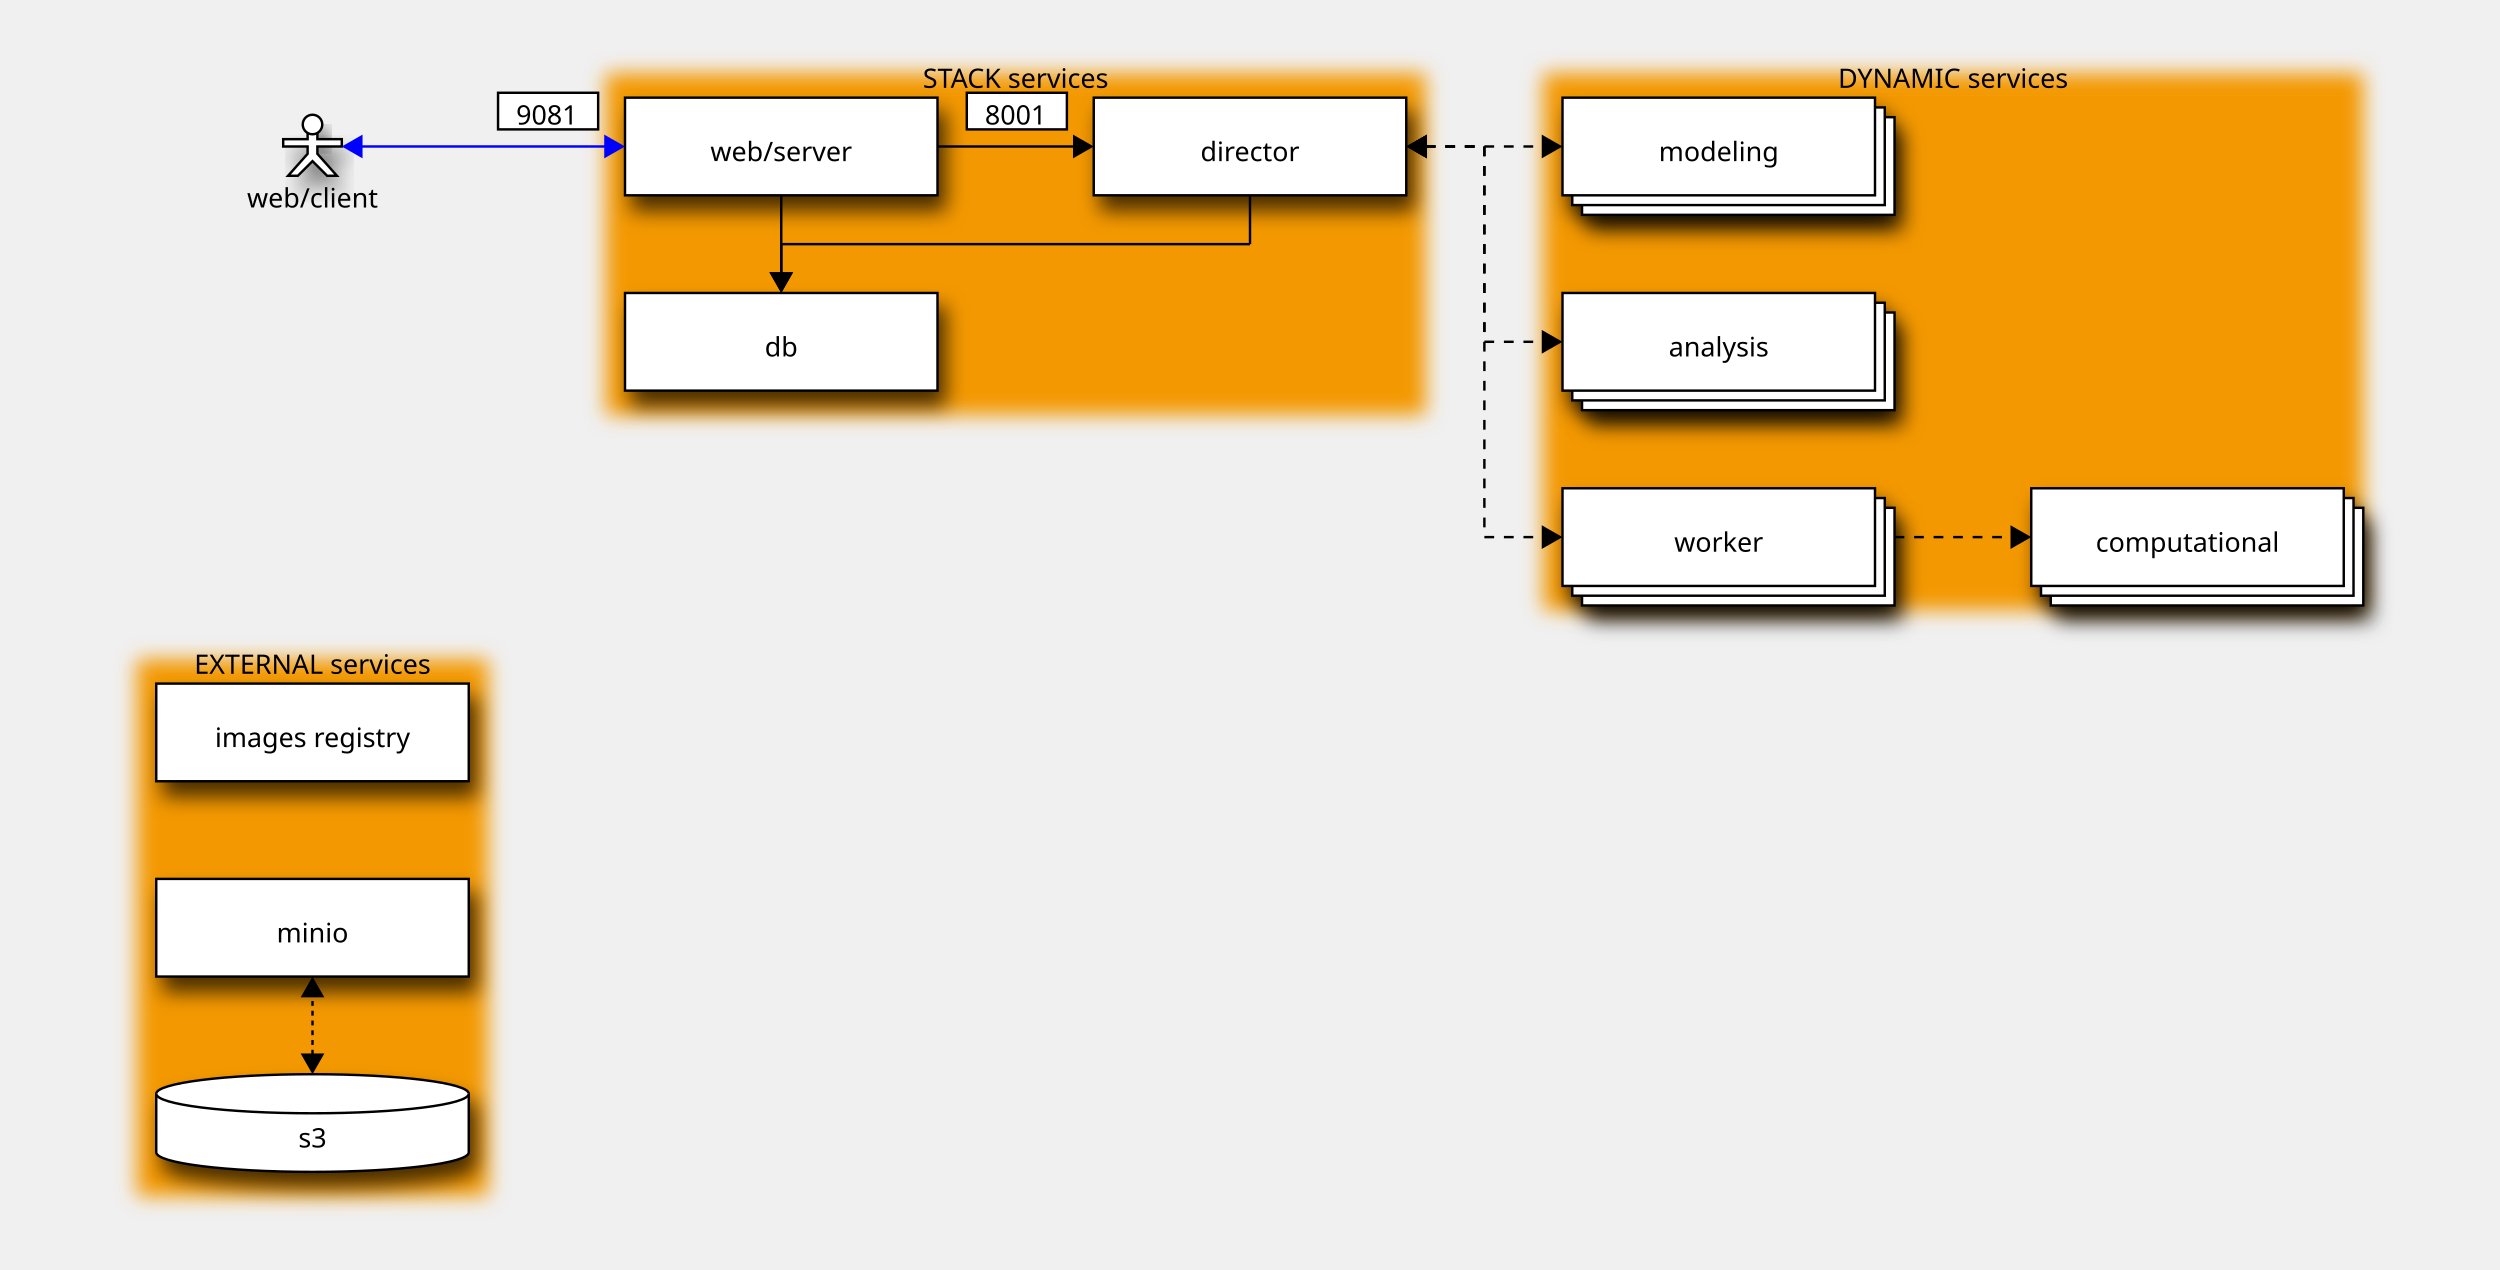
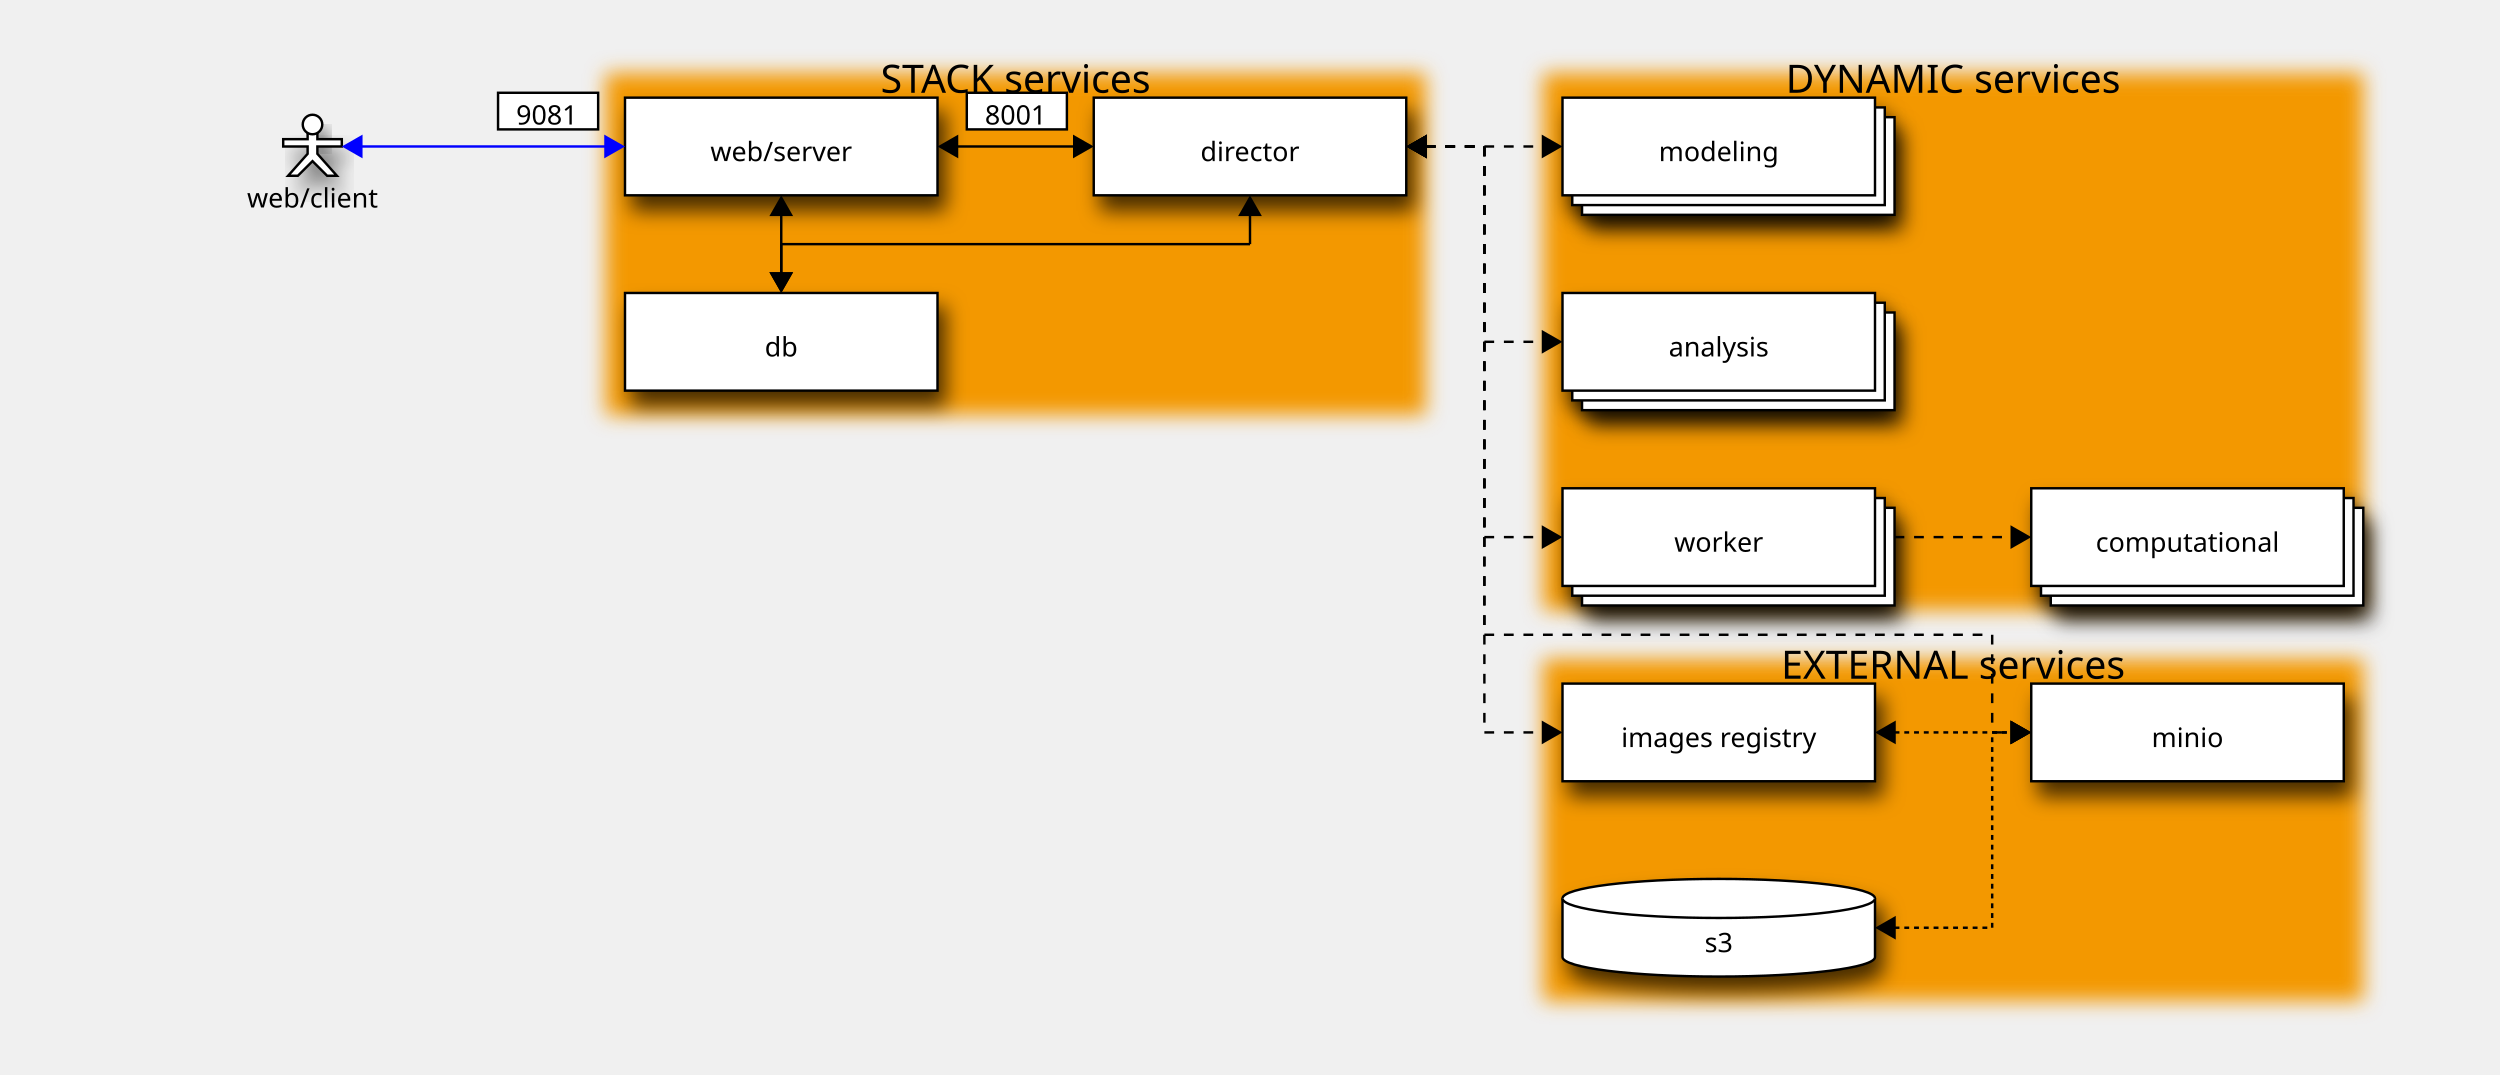
- <svg xmlns="http://www.w3.org/2000/svg" viewBox="0 0 1024 520">
+ <svg xmlns="http://www.w3.org/2000/svg" viewBox="0 0 1024 440">
  <defs id="defs_block">
    <filter height="1.504" id="filter_blur" width="1.157" x="-0.079" y="-0.252">
      <feGaussianBlur id="feGaussianBlur3780" stdDeviation="4.2" />
    </filter>
  </defs>
  <rect fill="rgb(243,152,0)" height="220" style="filter:url(#filter_blur)" width="336" x="632" y="30" />
+   <rect fill="rgb(243,152,0)" height="140" style="filter:url(#filter_blur)" width="336" x="632" y="270" />
  <rect fill="rgb(243,152,0)" height="140" style="filter:url(#filter_blur)" width="336" x="248" y="30" />
-   <rect fill="rgb(243,152,0)" height="220" style="filter:url(#filter_blur)" width="144" x="56" y="270" />
  <rect fill="rgb(0,0,0)" height="40" stroke="rgb(0,0,0)" style="filter:url(#filter_blur);opacity:0.7;fill-opacity:1" width="128" x="843" y="214" />
  <rect fill="rgb(0,0,0)" height="40" stroke="rgb(0,0,0)" style="filter:url(#filter_blur);opacity:0.7;fill-opacity:1" width="128" x="839" y="210" />
  <rect fill="rgb(0,0,0)" height="40" stroke="rgb(0,0,0)" style="filter:url(#filter_blur);opacity:0.7;fill-opacity:1" width="128" x="835" y="206" />
  <rect fill="rgb(0,0,0)" height="40" stroke="rgb(0,0,0)" style="filter:url(#filter_blur);opacity:0.7;fill-opacity:1" width="128" x="651" y="54" />
  <rect fill="rgb(0,0,0)" height="40" stroke="rgb(0,0,0)" style="filter:url(#filter_blur);opacity:0.7;fill-opacity:1" width="128" x="647" y="50" />
  <rect fill="rgb(0,0,0)" height="40" stroke="rgb(0,0,0)" style="filter:url(#filter_blur);opacity:0.7;fill-opacity:1" width="128" x="643" y="46" />
  <rect fill="rgb(0,0,0)" height="40" stroke="rgb(0,0,0)" style="filter:url(#filter_blur);opacity:0.7;fill-opacity:1" width="128" x="651" y="134" />
  <rect fill="rgb(0,0,0)" height="40" stroke="rgb(0,0,0)" style="filter:url(#filter_blur);opacity:0.7;fill-opacity:1" width="128" x="647" y="130" />
  <rect fill="rgb(0,0,0)" height="40" stroke="rgb(0,0,0)" style="filter:url(#filter_blur);opacity:0.7;fill-opacity:1" width="128" x="643" y="126" />
  <rect fill="rgb(0,0,0)" height="40" stroke="rgb(0,0,0)" style="filter:url(#filter_blur);opacity:0.7;fill-opacity:1" width="128" x="651" y="214" />
  <rect fill="rgb(0,0,0)" height="40" stroke="rgb(0,0,0)" style="filter:url(#filter_blur);opacity:0.7;fill-opacity:1" width="128" x="647" y="210" />
  <rect fill="rgb(0,0,0)" height="40" stroke="rgb(0,0,0)" style="filter:url(#filter_blur);opacity:0.7;fill-opacity:1" width="128" x="643" y="206" />
+   <rect fill="rgb(0,0,0)" height="40" stroke="rgb(0,0,0)" style="filter:url(#filter_blur);opacity:0.7;fill-opacity:1" width="128" x="643" y="286" />
+   <path d="M 643 374 A64,8 0 0 1 771 374 L 771 398 A64,8 0 0 1 643 398 L 643 374" fill="rgb(0,0,0)" stroke="rgb(0,0,0)" style="filter:url(#filter_blur);opacity:0.7;fill-opacity:1" />
+   <rect fill="rgb(0,0,0)" height="40" stroke="rgb(0,0,0)" style="filter:url(#filter_blur);opacity:0.7;fill-opacity:1" width="128" x="835" y="286" />
  <polygon fill="rgb(0,0,0)" points="133,60 133,63 143,63 143,66 133,66 133,69 141,78 137,78 131,72 125,78 121,78 129,69 129,66 119,66 119,63 129,63 129,60" style="filter:url(#filter_blur);opacity:0.7;fill-opacity:1" />
  <ellipse cx="131" cy="57" fill="rgb(0,0,0)" rx="4" ry="4" stroke="rgb(0,0,0)" style="filter:url(#filter_blur);opacity:0.7;fill-opacity:1" />
  <rect fill="rgb(0,0,0)" height="40" stroke="rgb(0,0,0)" style="filter:url(#filter_blur);opacity:0.7;fill-opacity:1" width="128" x="259" y="46" />
  <rect fill="rgb(0,0,0)" height="40" stroke="rgb(0,0,0)" style="filter:url(#filter_blur);opacity:0.7;fill-opacity:1" width="128" x="451" y="46" />
  <rect fill="rgb(0,0,0)" height="40" stroke="rgb(0,0,0)" style="filter:url(#filter_blur);opacity:0.7;fill-opacity:1" width="128" x="259" y="126" />
-   <rect fill="rgb(0,0,0)" height="40" stroke="rgb(0,0,0)" style="filter:url(#filter_blur);opacity:0.7;fill-opacity:1" width="128" x="67" y="286" />
-   <rect fill="rgb(0,0,0)" height="40" stroke="rgb(0,0,0)" style="filter:url(#filter_blur);opacity:0.7;fill-opacity:1" width="128" x="67" y="366" />
-   <path d="M 67 454 A64,8 0 0 1 195 454 L 195 478 A64,8 0 0 1 67 478 L 67 454" fill="rgb(0,0,0)" stroke="rgb(0,0,0)" style="filter:url(#filter_blur);opacity:0.7;fill-opacity:1" />
  <rect fill="rgb(255,255,255)" height="40" stroke="rgb(0,0,0)" width="128" x="840" y="208" />
  <rect fill="rgb(255,255,255)" height="40" stroke="rgb(0,0,0)" width="128" x="836" y="204" />
  <rect fill="rgb(255,255,255)" height="40" stroke="rgb(0,0,0)" width="128" x="832" y="200" />
  <text fill="rgb(0,0,0)" font-family="sans-serif" font-size="11" font-style="normal" font-weight="normal" text-anchor="middle" textLength="79" x="896" y="226">computational</text>
  <rect fill="rgb(255,255,255)" height="40" stroke="rgb(0,0,0)" width="128" x="648" y="48" />
  <rect fill="rgb(255,255,255)" height="40" stroke="rgb(0,0,0)" width="128" x="644" y="44" />
  <rect fill="rgb(255,255,255)" height="40" stroke="rgb(0,0,0)" width="128" x="640" y="40" />
  <text fill="rgb(0,0,0)" font-family="sans-serif" font-size="11" font-style="normal" font-weight="normal" text-anchor="middle" textLength="49" x="704" y="66">modeling</text>
  <rect fill="rgb(255,255,255)" height="40" stroke="rgb(0,0,0)" width="128" x="648" y="128" />
  <rect fill="rgb(255,255,255)" height="40" stroke="rgb(0,0,0)" width="128" x="644" y="124" />
  <rect fill="rgb(255,255,255)" height="40" stroke="rgb(0,0,0)" width="128" x="640" y="120" />
  <text fill="rgb(0,0,0)" font-family="sans-serif" font-size="11" font-style="normal" font-weight="normal" text-anchor="middle" textLength="49" x="704" y="146">analysis</text>
  <rect fill="rgb(255,255,255)" height="40" stroke="rgb(0,0,0)" width="128" x="648" y="208" />
  <rect fill="rgb(255,255,255)" height="40" stroke="rgb(0,0,0)" width="128" x="644" y="204" />
  <rect fill="rgb(255,255,255)" height="40" stroke="rgb(0,0,0)" width="128" x="640" y="200" />
  <text fill="rgb(0,0,0)" font-family="sans-serif" font-size="11" font-style="normal" font-weight="normal" text-anchor="middle" textLength="37" x="704" y="226">worker</text>
+   <rect fill="rgb(255,255,255)" height="40" stroke="rgb(0,0,0)" width="128" x="640" y="280" />
+   <text fill="rgb(0,0,0)" font-family="sans-serif" font-size="11" font-style="normal" font-weight="normal" text-anchor="middle" textLength="91" x="704" y="306">images registry</text>
+   <path d="M 640 368 A64,8 0 0 1 768 368 L 768 392 A64,8 0 0 1 640 392 L 640 368" fill="rgb(255,255,255)" stroke="rgb(0,0,0)" />
+   <path d="M 768 368 A64,8 0 0 1 640 368" fill="rgb(255,255,255)" stroke="rgb(0,0,0)" />
+   <text fill="rgb(0,0,0)" font-family="sans-serif" font-size="11" font-style="normal" font-weight="normal" text-anchor="middle" textLength="13" x="704" y="390">s3</text>
+   <rect fill="rgb(255,255,255)" height="40" stroke="rgb(0,0,0)" width="128" x="832" y="280" />
+   <text fill="rgb(0,0,0)" font-family="sans-serif" font-size="11" font-style="normal" font-weight="normal" text-anchor="middle" textLength="31" x="896" y="306">minio</text>
  <polygon fill="rgb(255,255,255)" points="130,54 130,57 140,57 140,60 130,60 130,63 138,72 134,72 128,66 122,72 118,72 126,63 126,60 116,60 116,57 126,57 126,54" stroke="rgb(0,0,0)" />
  <ellipse cx="128" cy="51" fill="rgb(255,255,255)" rx="4" ry="4" stroke="rgb(0,0,0)" />
  <text fill="rgb(0,0,0)" font-family="sans-serif" font-size="11" font-style="normal" font-weight="normal" text-anchor="middle" textLength="61" x="128" y="85">web/client</text>
  <rect fill="rgb(255,255,255)" height="40" stroke="rgb(0,0,0)" width="128" x="256" y="40" />
  <text fill="rgb(0,0,0)" font-family="sans-serif" font-size="11" font-style="normal" font-weight="normal" text-anchor="middle" textLength="61" x="320" y="66">web/server</text>
  <rect fill="rgb(255,255,255)" height="40" stroke="rgb(0,0,0)" width="128" x="448" y="40" />
  <text fill="rgb(0,0,0)" font-family="sans-serif" font-size="11" font-style="normal" font-weight="normal" text-anchor="middle" textLength="49" x="512" y="66">director</text>
  <rect fill="rgb(255,255,255)" height="40" stroke="rgb(0,0,0)" width="128" x="256" y="120" />
  <text fill="rgb(0,0,0)" font-family="sans-serif" font-size="11" font-style="normal" font-weight="normal" text-anchor="middle" textLength="13" x="320" y="146">db</text>
-   <rect fill="rgb(255,255,255)" height="40" stroke="rgb(0,0,0)" width="128" x="64" y="280" />
-   <text fill="rgb(0,0,0)" font-family="sans-serif" font-size="11" font-style="normal" font-weight="normal" text-anchor="middle" textLength="91" x="128" y="306">images registry</text>
-   <rect fill="rgb(255,255,255)" height="40" stroke="rgb(0,0,0)" width="128" x="64" y="360" />
-   <text fill="rgb(0,0,0)" font-family="sans-serif" font-size="11" font-style="normal" font-weight="normal" text-anchor="middle" textLength="31" x="128" y="386">minio</text>
-   <path d="M 64 448 A64,8 0 0 1 192 448 L 192 472 A64,8 0 0 1 64 472 L 64 448" fill="rgb(255,255,255)" stroke="rgb(0,0,0)" />
-   <path d="M 192 448 A64,8 0 0 1 64 448" fill="rgb(255,255,255)" stroke="rgb(0,0,0)" />
-   <text fill="rgb(0,0,0)" font-family="sans-serif" font-size="11" font-style="normal" font-weight="normal" text-anchor="middle" textLength="13" x="128" y="470">s3</text>
  <path d="M 148 60 L 248 60" fill="none" stroke="rgb(0,0,255)" />
  <polygon fill="rgb(0,0,255)" points="141,60 148,56 148,64 141,60" stroke="rgb(0,0,255)" />
  <polygon fill="rgb(0,0,255)" points="255,60 248,56 248,64 255,60" stroke="rgb(0,0,255)" />
  <path d="M 776 220 L 824 220" fill="none" stroke="rgb(0,0,0)" stroke-dasharray="4" />
  <polygon fill="rgb(0,0,0)" points="831,220 824,216 824,224 831,220" stroke="rgb(0,0,0)" />
-   <path d="M 384 60 L 440 60" fill="none" stroke="rgb(0,0,0)" />
+   <path d="M 776 300 L 824 300" fill="none" stroke="rgb(0,0,0)" stroke-dasharray="2" />
+   <polygon fill="rgb(0,0,0)" points="769,300 776,296 776,304 769,300" stroke="rgb(0,0,0)" />
+   <polygon fill="rgb(0,0,0)" points="831,300 824,296 824,304 831,300" stroke="rgb(0,0,0)" />
+   <path d="M 776 380 L 816 380" fill="none" stroke="rgb(0,0,0)" stroke-dasharray="2" />
+   <path d="M 816 380 L 816 300" fill="none" stroke="rgb(0,0,0)" stroke-dasharray="2" />
+   <path d="M 816 300 L 824 300" fill="none" stroke="rgb(0,0,0)" stroke-dasharray="2" />
+   <polygon fill="rgb(0,0,0)" points="769,380 776,376 776,384 769,380" stroke="rgb(0,0,0)" />
+   <polygon fill="rgb(0,0,0)" points="831,300 824,296 824,304 831,300" stroke="rgb(0,0,0)" />
+   <path d="M 320 88 L 320 112" fill="none" stroke="rgb(0,0,0)" />
+   <polygon fill="rgb(0,0,0)" points="320,81 316,88 324,88 320,81" stroke="rgb(0,0,0)" />
+   <polygon fill="rgb(0,0,0)" points="320,119 316,112 324,112 320,119" stroke="rgb(0,0,0)" />
+   <path d="M 392 60 L 440 60" fill="none" stroke="rgb(0,0,0)" />
+   <polygon fill="rgb(0,0,0)" points="385,60 392,56 392,64 385,60" stroke="rgb(0,0,0)" />
  <polygon fill="rgb(0,0,0)" points="447,60 440,56 440,64 447,60" stroke="rgb(0,0,0)" />
-   <path d="M 320 80 L 320 112" fill="none" stroke="rgb(0,0,0)" />
-   <polygon fill="rgb(0,0,0)" points="320,119 316,112 324,112 320,119" stroke="rgb(0,0,0)" />
+   <path d="M 584 60 L 608 60" fill="none" stroke="rgb(0,0,0)" stroke-dasharray="4" />
+   <path d="M 608 60 L 608 260" fill="none" stroke="rgb(0,0,0)" stroke-dasharray="4" />
+   <path d="M 608 260 L 816 260" fill="none" stroke="rgb(0,0,0)" stroke-dasharray="4" />
+   <path d="M 816 260 L 816 300" fill="none" stroke="rgb(0,0,0)" stroke-dasharray="4" />
+   <path d="M 816 300 L 824 300" fill="none" stroke="rgb(0,0,0)" stroke-dasharray="4" />
+   <polygon fill="rgb(0,0,0)" points="577,60 584,56 584,64 577,60" stroke="rgb(0,0,0)" />
+   <polygon fill="rgb(0,0,0)" points="831,300 824,296 824,304 831,300" stroke="rgb(0,0,0)" />
  <path d="M 584 60 L 608 60" fill="none" stroke="rgb(0,0,0)" stroke-dasharray="4" />
  <path d="M 608 60 L 608 220" fill="none" stroke="rgb(0,0,0)" stroke-dasharray="4" />
  <path d="M 608 220 L 632 220" fill="none" stroke="rgb(0,0,0)" stroke-dasharray="4" />
  <polygon fill="rgb(0,0,0)" points="577,60 584,56 584,64 577,60" stroke="rgb(0,0,0)" />
  <polygon fill="rgb(0,0,0)" points="639,220 632,216 632,224 639,220" stroke="rgb(0,0,0)" />
+   <path d="M 584 60 L 608 60" fill="none" stroke="rgb(0,0,0)" stroke-dasharray="4" />
+   <path d="M 608 60 L 608 300" fill="none" stroke="rgb(0,0,0)" stroke-dasharray="4" />
+   <path d="M 608 300 L 632 300" fill="none" stroke="rgb(0,0,0)" stroke-dasharray="4" />
+   <polygon fill="rgb(0,0,0)" points="577,60 584,56 584,64 577,60" stroke="rgb(0,0,0)" />
+   <polygon fill="rgb(0,0,0)" points="639,300 632,296 632,304 639,300" stroke="rgb(0,0,0)" />
+   <path d="M 512 88 L 512 100" fill="none" stroke="rgb(0,0,0)" />
+   <path d="M 320 100 L 512 100" fill="none" stroke="rgb(0,0,0)" />
+   <path d="M 320 100 L 320 112" fill="none" stroke="rgb(0,0,0)" />
+   <polygon fill="rgb(0,0,0)" points="512,81 508,88 516,88 512,81" stroke="rgb(0,0,0)" />
+   <polygon fill="rgb(0,0,0)" points="320,119 316,112 324,112 320,119" stroke="rgb(0,0,0)" />
  <path d="M 584 60 L 632 60" fill="none" stroke="rgb(0,0,0)" stroke-dasharray="4" />
  <polygon fill="rgb(0,0,0)" points="577,60 584,56 584,64 577,60" stroke="rgb(0,0,0)" />
  <polygon fill="rgb(0,0,0)" points="639,60 632,56 632,64 639,60" stroke="rgb(0,0,0)" />
  <path d="M 584 60 L 608 60" fill="none" stroke="rgb(0,0,0)" stroke-dasharray="4" />
  <path d="M 608 60 L 608 140" fill="none" stroke="rgb(0,0,0)" stroke-dasharray="4" />
  <path d="M 608 140 L 632 140" fill="none" stroke="rgb(0,0,0)" stroke-dasharray="4" />
  <polygon fill="rgb(0,0,0)" points="577,60 584,56 584,64 577,60" stroke="rgb(0,0,0)" />
  <polygon fill="rgb(0,0,0)" points="639,140 632,136 632,144 639,140" stroke="rgb(0,0,0)" />
-   <path d="M 512 80 L 512 100" fill="none" stroke="rgb(0,0,0)" />
-   <path d="M 320 100 L 512 100" fill="none" stroke="rgb(0,0,0)" />
-   <path d="M 320 100 L 320 112" fill="none" stroke="rgb(0,0,0)" />
-   <polygon fill="rgb(0,0,0)" points="320,119 316,112 324,112 320,119" stroke="rgb(0,0,0)" />
-   <path d="M 128 432 L 128 408" fill="none" stroke="rgb(0,0,0)" stroke-dasharray="2" />
-   <polygon fill="rgb(0,0,0)" points="128,439 124,432 132,432 128,439" stroke="rgb(0,0,0)" />
-   <polygon fill="rgb(0,0,0)" points="128,401 124,408 132,408 128,401" stroke="rgb(0,0,0)" />
  <rect fill="white" height="15" stroke="rgb(0,0,0)" width="41" x="204" y="38" />
  <text fill="rgb(0,0,0)" font-family="sans-serif" font-size="11" font-style="normal" font-weight="normal" text-anchor="middle" textLength="25" x="224" y="51">9081</text>
  <rect fill="white" height="15" stroke="rgb(0,0,0)" width="41" x="396" y="38" />
  <text fill="rgb(0,0,0)" font-family="sans-serif" font-size="11" font-style="normal" font-weight="normal" text-anchor="middle" textLength="25" x="416" y="51">8001</text>
-   <text fill="rgb(0,0,0)" font-family="sans-serif" font-size="11" font-style="normal" font-weight="normal" text-anchor="middle" textLength="97" x="800" y="36">DYNAMIC services</text>
-   <text fill="rgb(0,0,0)" font-family="sans-serif" font-size="11" font-style="normal" font-weight="normal" text-anchor="middle" textLength="85" x="416" y="36">STACK services</text>
-   <text fill="rgb(0,0,0)" font-family="sans-serif" font-size="11" font-style="normal" font-weight="normal" text-anchor="middle" textLength="103" x="128" y="276">EXTERNAL services</text>
+   <text fill="rgb(0,0,0)" font-family="sans-serif" font-size="16" font-style="normal" font-weight="normal" text-anchor="middle" textLength="141" x="800" y="38">DYNAMIC services</text>
+   <text fill="rgb(0,0,0)" font-family="sans-serif" font-size="16" font-style="normal" font-weight="normal" text-anchor="middle" textLength="150" x="800" y="278">EXTERNAL services</text>
+   <text fill="rgb(0,0,0)" font-family="sans-serif" font-size="16" font-style="normal" font-weight="normal" text-anchor="middle" textLength="124" x="416" y="38">STACK services</text>
</svg>
